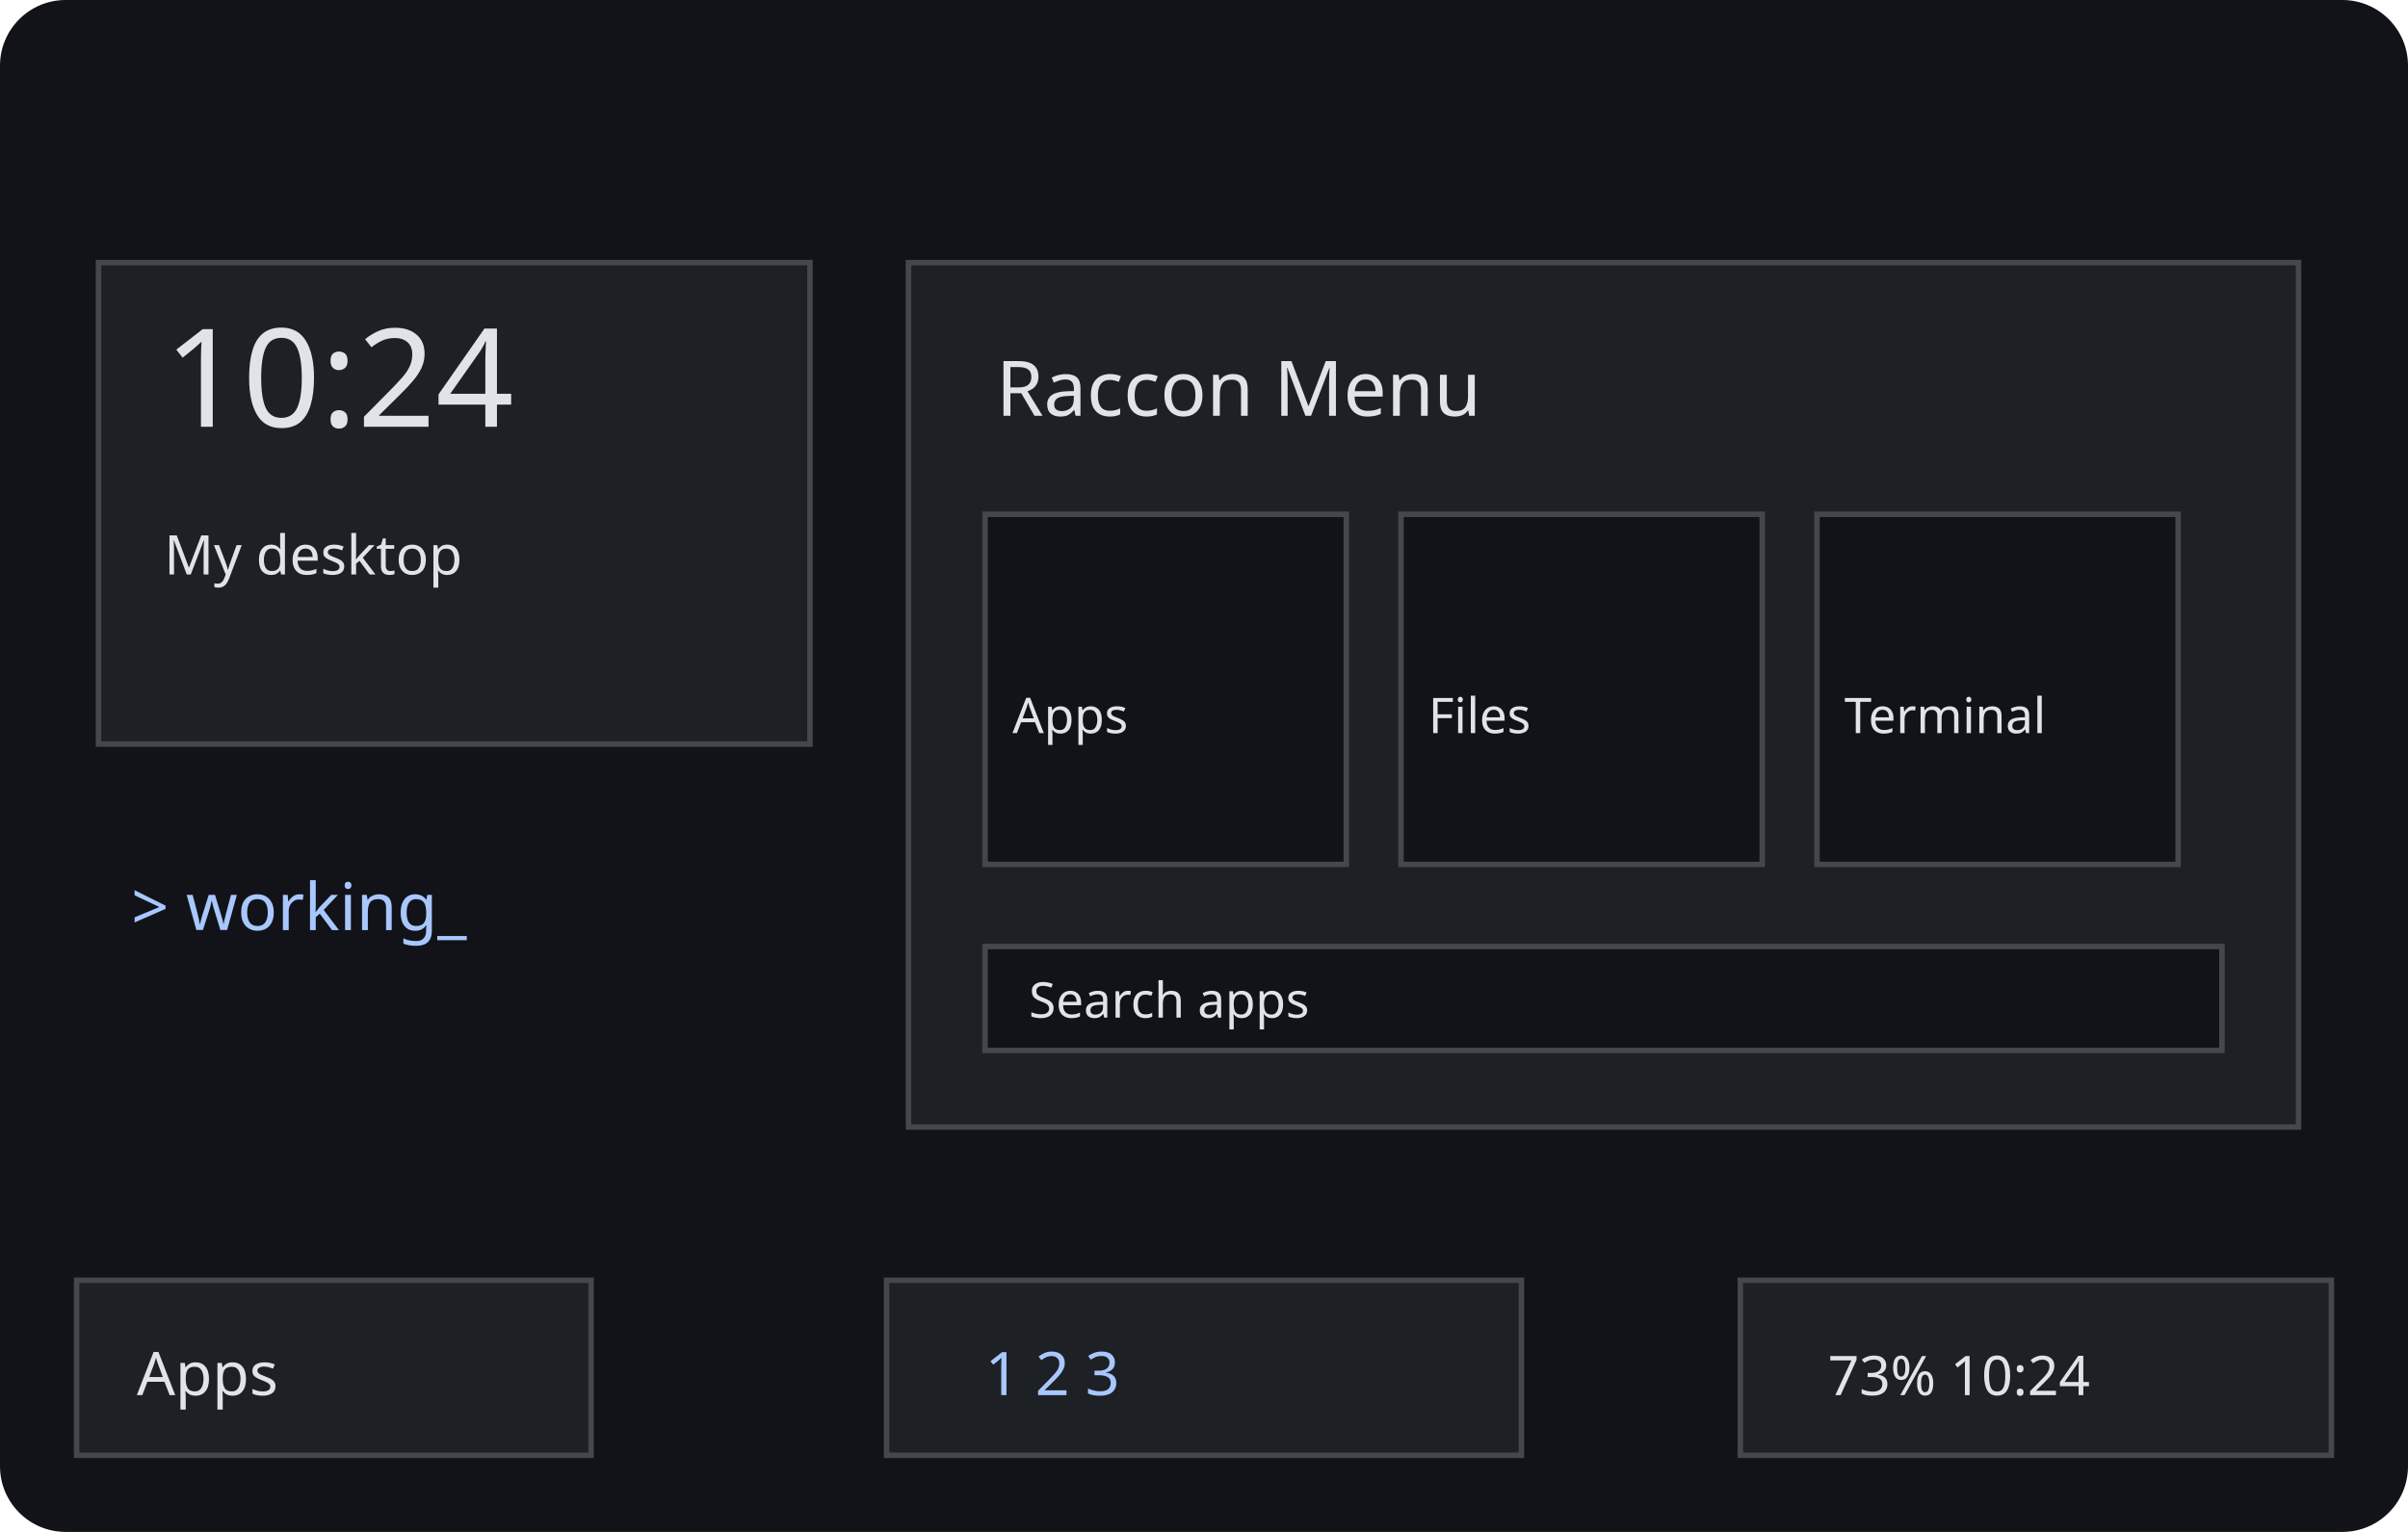
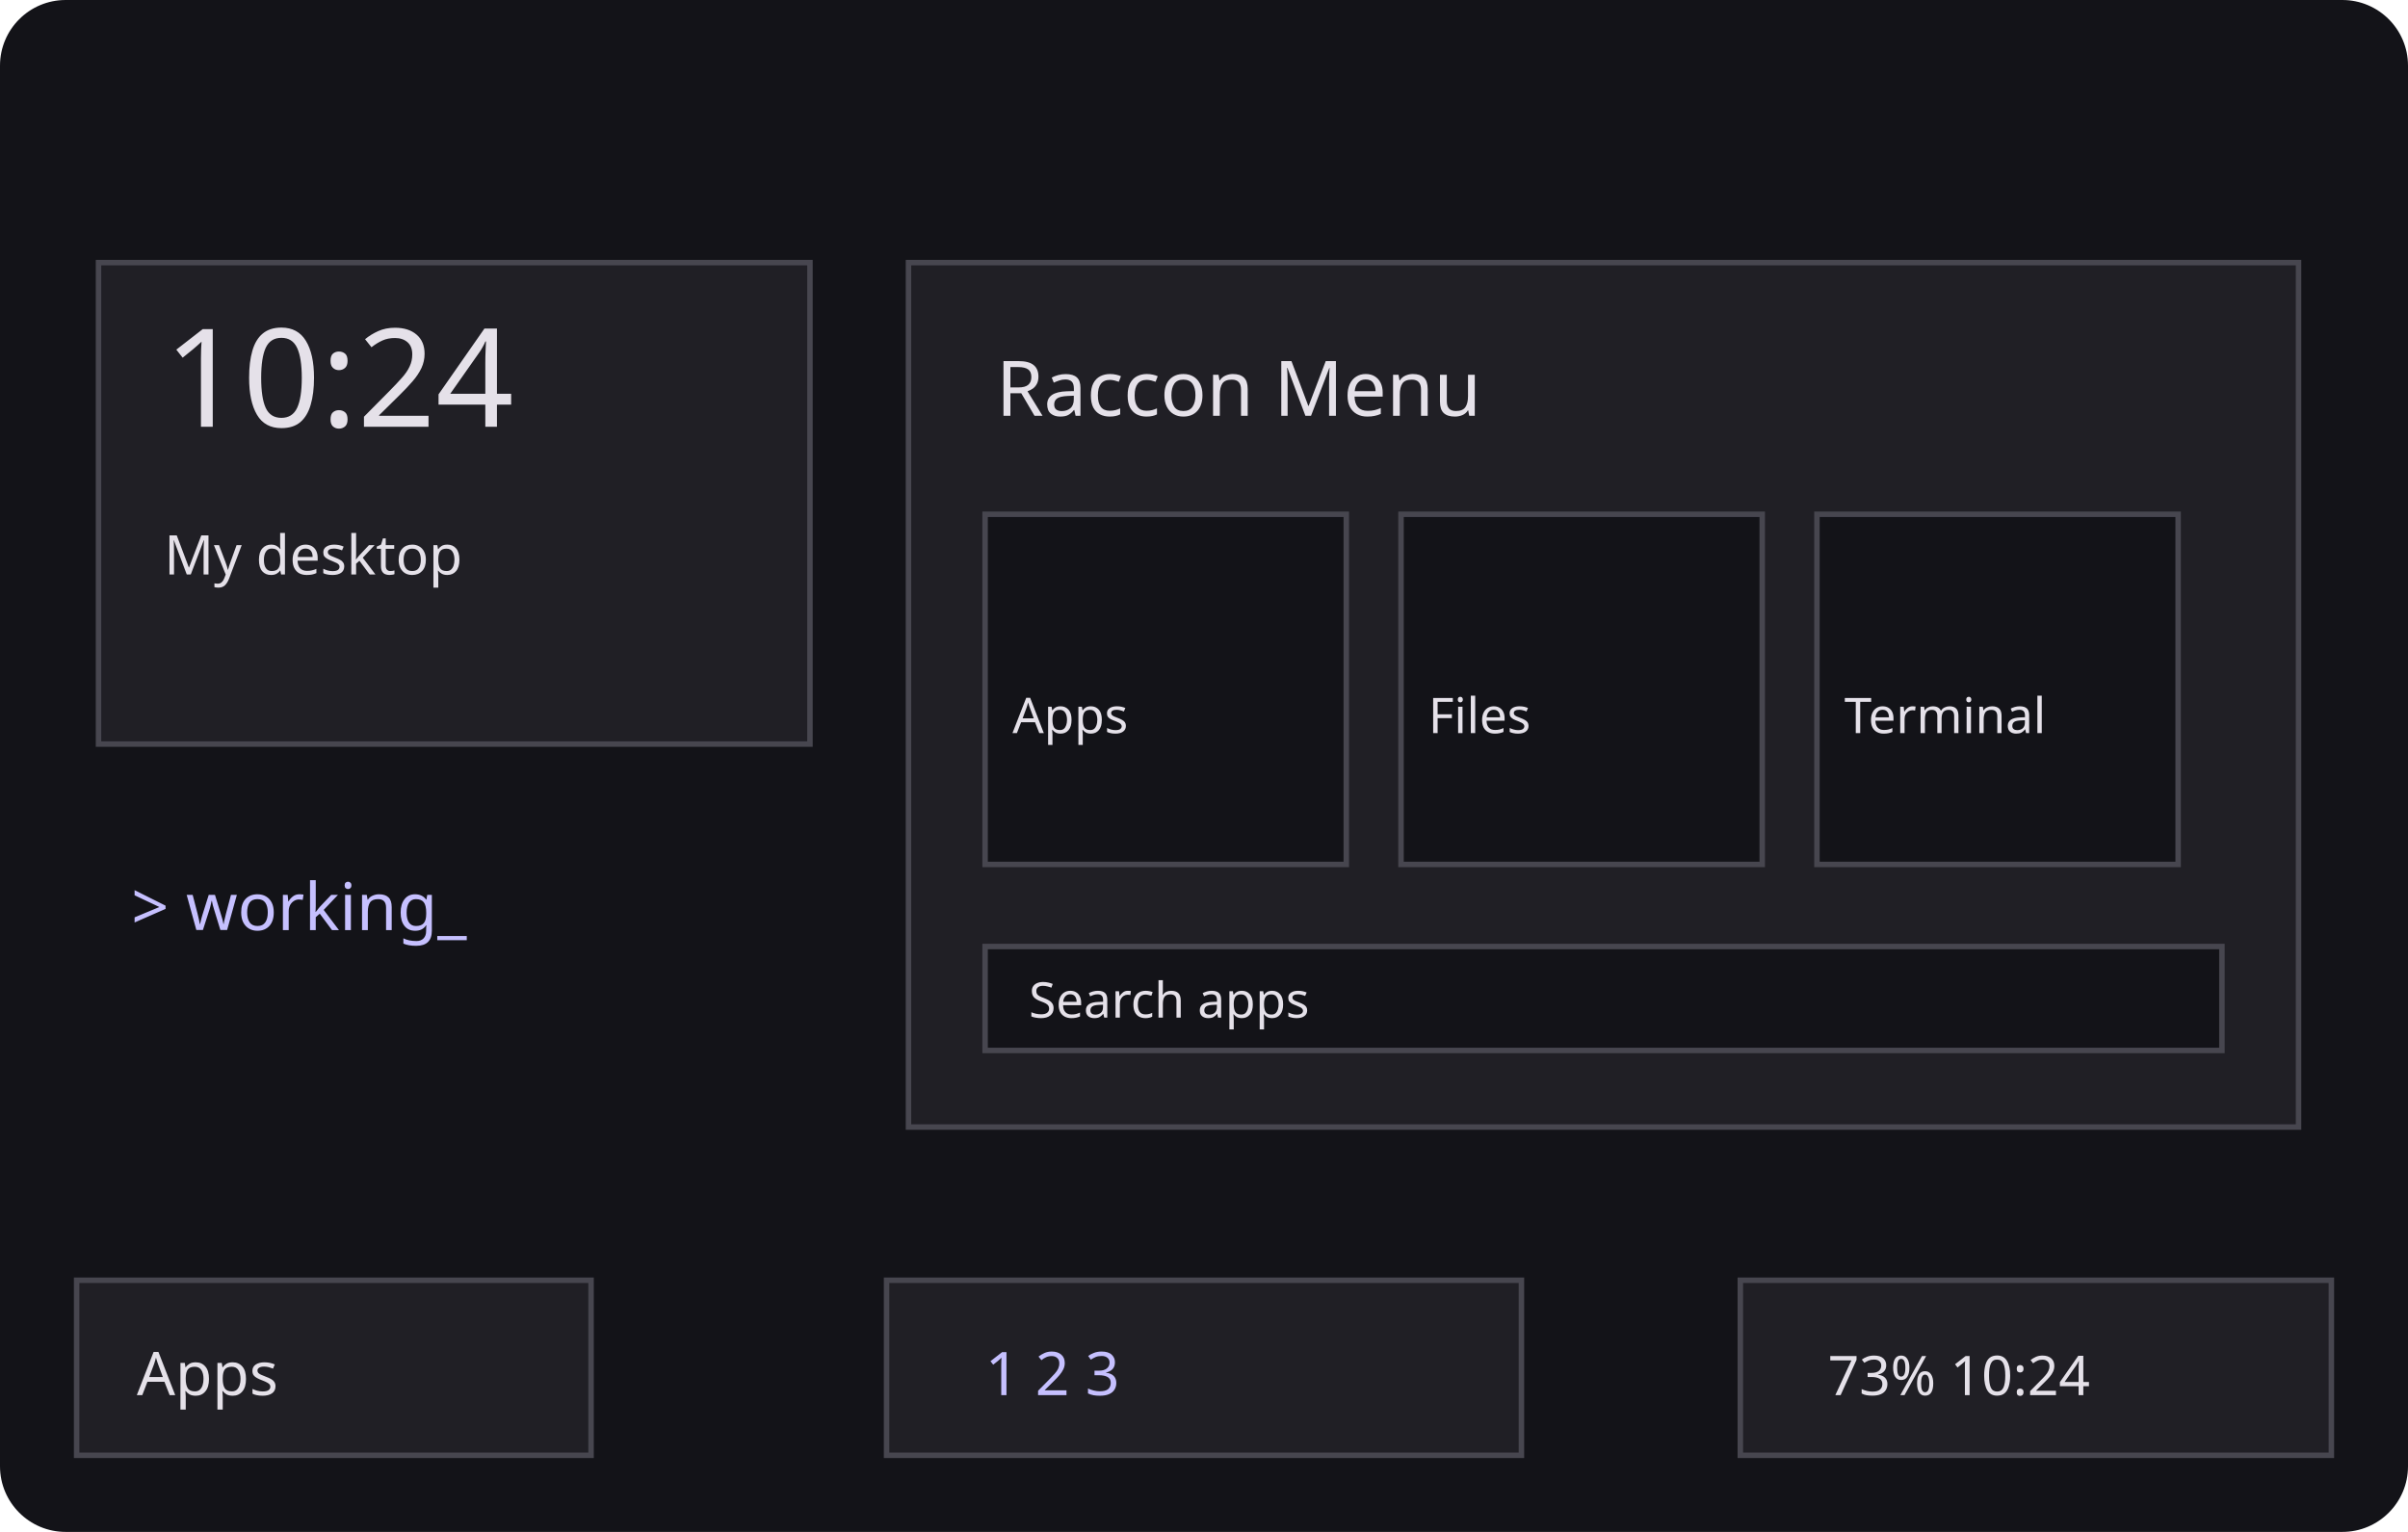
<svg xmlns="http://www.w3.org/2000/svg" width="440" height="280" viewBox="0 0 440 280">
-   <rect width="440" height="280" rx="12" fill="#111318" />
-   <rect x="18" y="48" width="130" height="88" rx="0" fill="#1d2024" fill-opacity="1" stroke="#44474e" stroke-width="1" />
-   <text x="30" y="78" fill="#e2e2e9" font-family="JetBrainsMono Nerd Font Mono" font-size="25">10:24</text>
-   <text x="30" y="105" fill="#e2e2e9" font-family="JetBrainsMono Nerd Font Mono" font-size="10">My desktop</text>
-   <rect x="166" y="48" width="254" height="158" rx="0" fill="#1d2024" fill-opacity="1" stroke="#44474e" stroke-width="1" />
-   <text x="182" y="76" fill="#e2e2e9" font-family="JetBrainsMono Nerd Font Mono" font-size="14">Raccon Menu</text>
-   <rect x="180" y="94" width="66" height="64" rx="0" fill="#111318" fill-opacity="1" stroke="#44474e" stroke-width="1" />
-   <text x="185" y="134" fill="#e2e2e9" font-family="JetBrainsMono Nerd Font Mono" font-size="9">Apps</text>
-   <rect x="256" y="94" width="66" height="64" rx="0" fill="#111318" fill-opacity="1" stroke="#44474e" stroke-width="1" />
-   <text x="261" y="134" fill="#e2e2e9" font-family="JetBrainsMono Nerd Font Mono" font-size="9">Files</text>
-   <rect x="332" y="94" width="66" height="64" rx="0" fill="#111318" fill-opacity="1" stroke="#44474e" stroke-width="1" />
-   <text x="337" y="134" fill="#e2e2e9" font-family="JetBrainsMono Nerd Font Mono" font-size="9">Terminal</text>
-   <rect x="180" y="173" width="226" height="19" rx="0" fill="#111318" fill-opacity="1" stroke="#44474e" stroke-width="1" />
-   <text x="188" y="186" fill="#e2e2e9" font-family="JetBrainsMono Nerd Font Mono" font-size="9">Search apps</text>
-   <rect x="14" y="234" width="94" height="32" rx="0" fill="#1d2024" fill-opacity="1" stroke="#44474e" stroke-width="1" />
-   <rect x="162" y="234" width="116" height="32" rx="0" fill="#1d2024" fill-opacity="1" stroke="#44474e" stroke-width="1" />
-   <rect x="318" y="234" width="108" height="32" rx="0" fill="#1d2024" fill-opacity="1" stroke="#44474e" stroke-width="1" />
-   <text x="25" y="255" fill="#e2e2e9" font-family="JetBrainsMono Nerd Font Mono" font-size="11">Apps</text>
-   <text x="180" y="255" fill="#a9c7ff" font-family="JetBrainsMono Nerd Font Mono" font-size="11">1   2   3</text>
-   <text x="334" y="255" fill="#e2e2e9" font-family="JetBrainsMono Nerd Font Mono" font-size="10">73%  10:24</text>
-   <text x="24" y="170" fill="#a9c7ff" font-family="JetBrainsMono Nerd Font Mono" font-size="12">&gt; working_</text>
+   <rect width="440" height="280" rx="12" fill="#131318" />
+   <rect x="18" y="48" width="130" height="88" rx="0" fill="#201f25" fill-opacity="1" stroke="#47464f" stroke-width="1" />
+   <text x="30" y="78" fill="#e5e1e9" font-family="JetBrainsMono Nerd Font Mono" font-size="25">10:24</text>
+   <text x="30" y="105" fill="#e5e1e9" font-family="JetBrainsMono Nerd Font Mono" font-size="10">My desktop</text>
+   <rect x="166" y="48" width="254" height="158" rx="0" fill="#201f25" fill-opacity="1" stroke="#47464f" stroke-width="1" />
+   <text x="182" y="76" fill="#e5e1e9" font-family="JetBrainsMono Nerd Font Mono" font-size="14">Raccon Menu</text>
+   <rect x="180" y="94" width="66" height="64" rx="0" fill="#131318" fill-opacity="1" stroke="#47464f" stroke-width="1" />
+   <text x="185" y="134" fill="#e5e1e9" font-family="JetBrainsMono Nerd Font Mono" font-size="9">Apps</text>
+   <rect x="256" y="94" width="66" height="64" rx="0" fill="#131318" fill-opacity="1" stroke="#47464f" stroke-width="1" />
+   <text x="261" y="134" fill="#e5e1e9" font-family="JetBrainsMono Nerd Font Mono" font-size="9">Files</text>
+   <rect x="332" y="94" width="66" height="64" rx="0" fill="#131318" fill-opacity="1" stroke="#47464f" stroke-width="1" />
+   <text x="337" y="134" fill="#e5e1e9" font-family="JetBrainsMono Nerd Font Mono" font-size="9">Terminal</text>
+   <rect x="180" y="173" width="226" height="19" rx="0" fill="#131318" fill-opacity="1" stroke="#47464f" stroke-width="1" />
+   <text x="188" y="186" fill="#e5e1e9" font-family="JetBrainsMono Nerd Font Mono" font-size="9">Search apps</text>
+   <rect x="14" y="234" width="94" height="32" rx="0" fill="#201f25" fill-opacity="1" stroke="#47464f" stroke-width="1" />
+   <rect x="162" y="234" width="116" height="32" rx="0" fill="#201f25" fill-opacity="1" stroke="#47464f" stroke-width="1" />
+   <rect x="318" y="234" width="108" height="32" rx="0" fill="#201f25" fill-opacity="1" stroke="#47464f" stroke-width="1" />
+   <text x="25" y="255" fill="#e5e1e9" font-family="JetBrainsMono Nerd Font Mono" font-size="11">Apps</text>
+   <text x="180" y="255" fill="#c6c0ff" font-family="JetBrainsMono Nerd Font Mono" font-size="11">1   2   3</text>
+   <text x="334" y="255" fill="#e5e1e9" font-family="JetBrainsMono Nerd Font Mono" font-size="10">73%  10:24</text>
+   <text x="24" y="170" fill="#c6c0ff" font-family="JetBrainsMono Nerd Font Mono" font-size="12">&gt; working_</text>
</svg>
